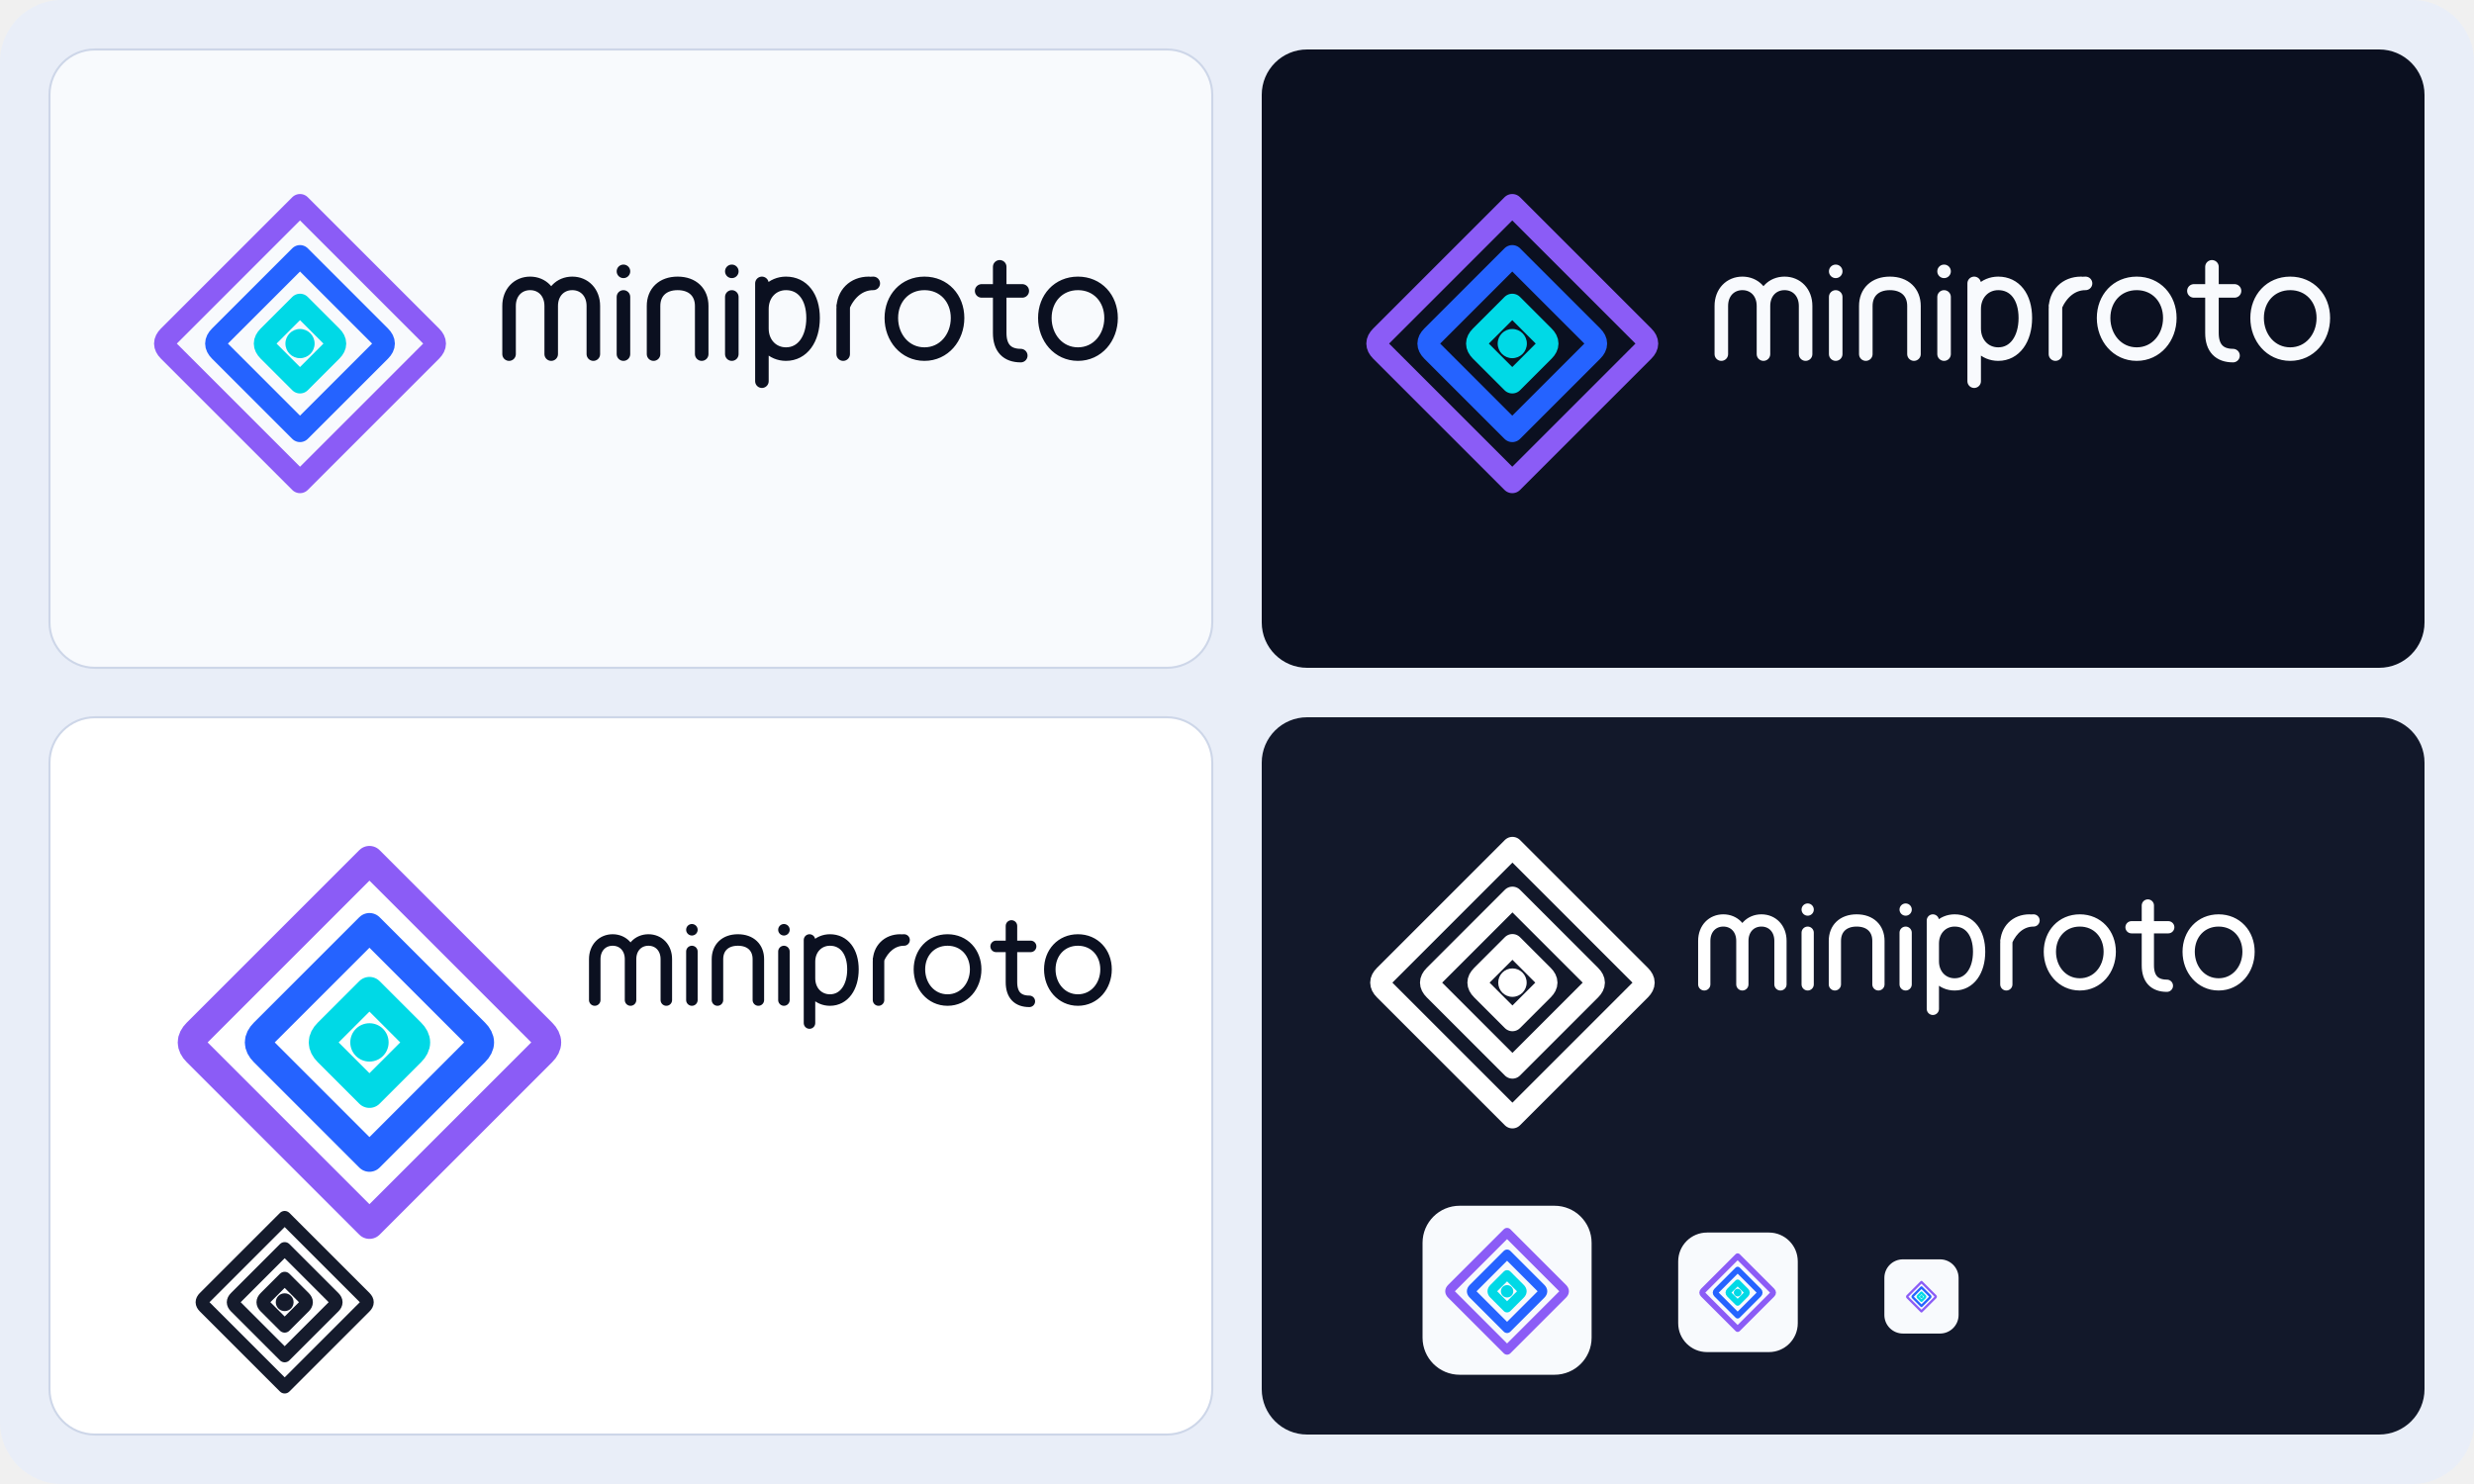
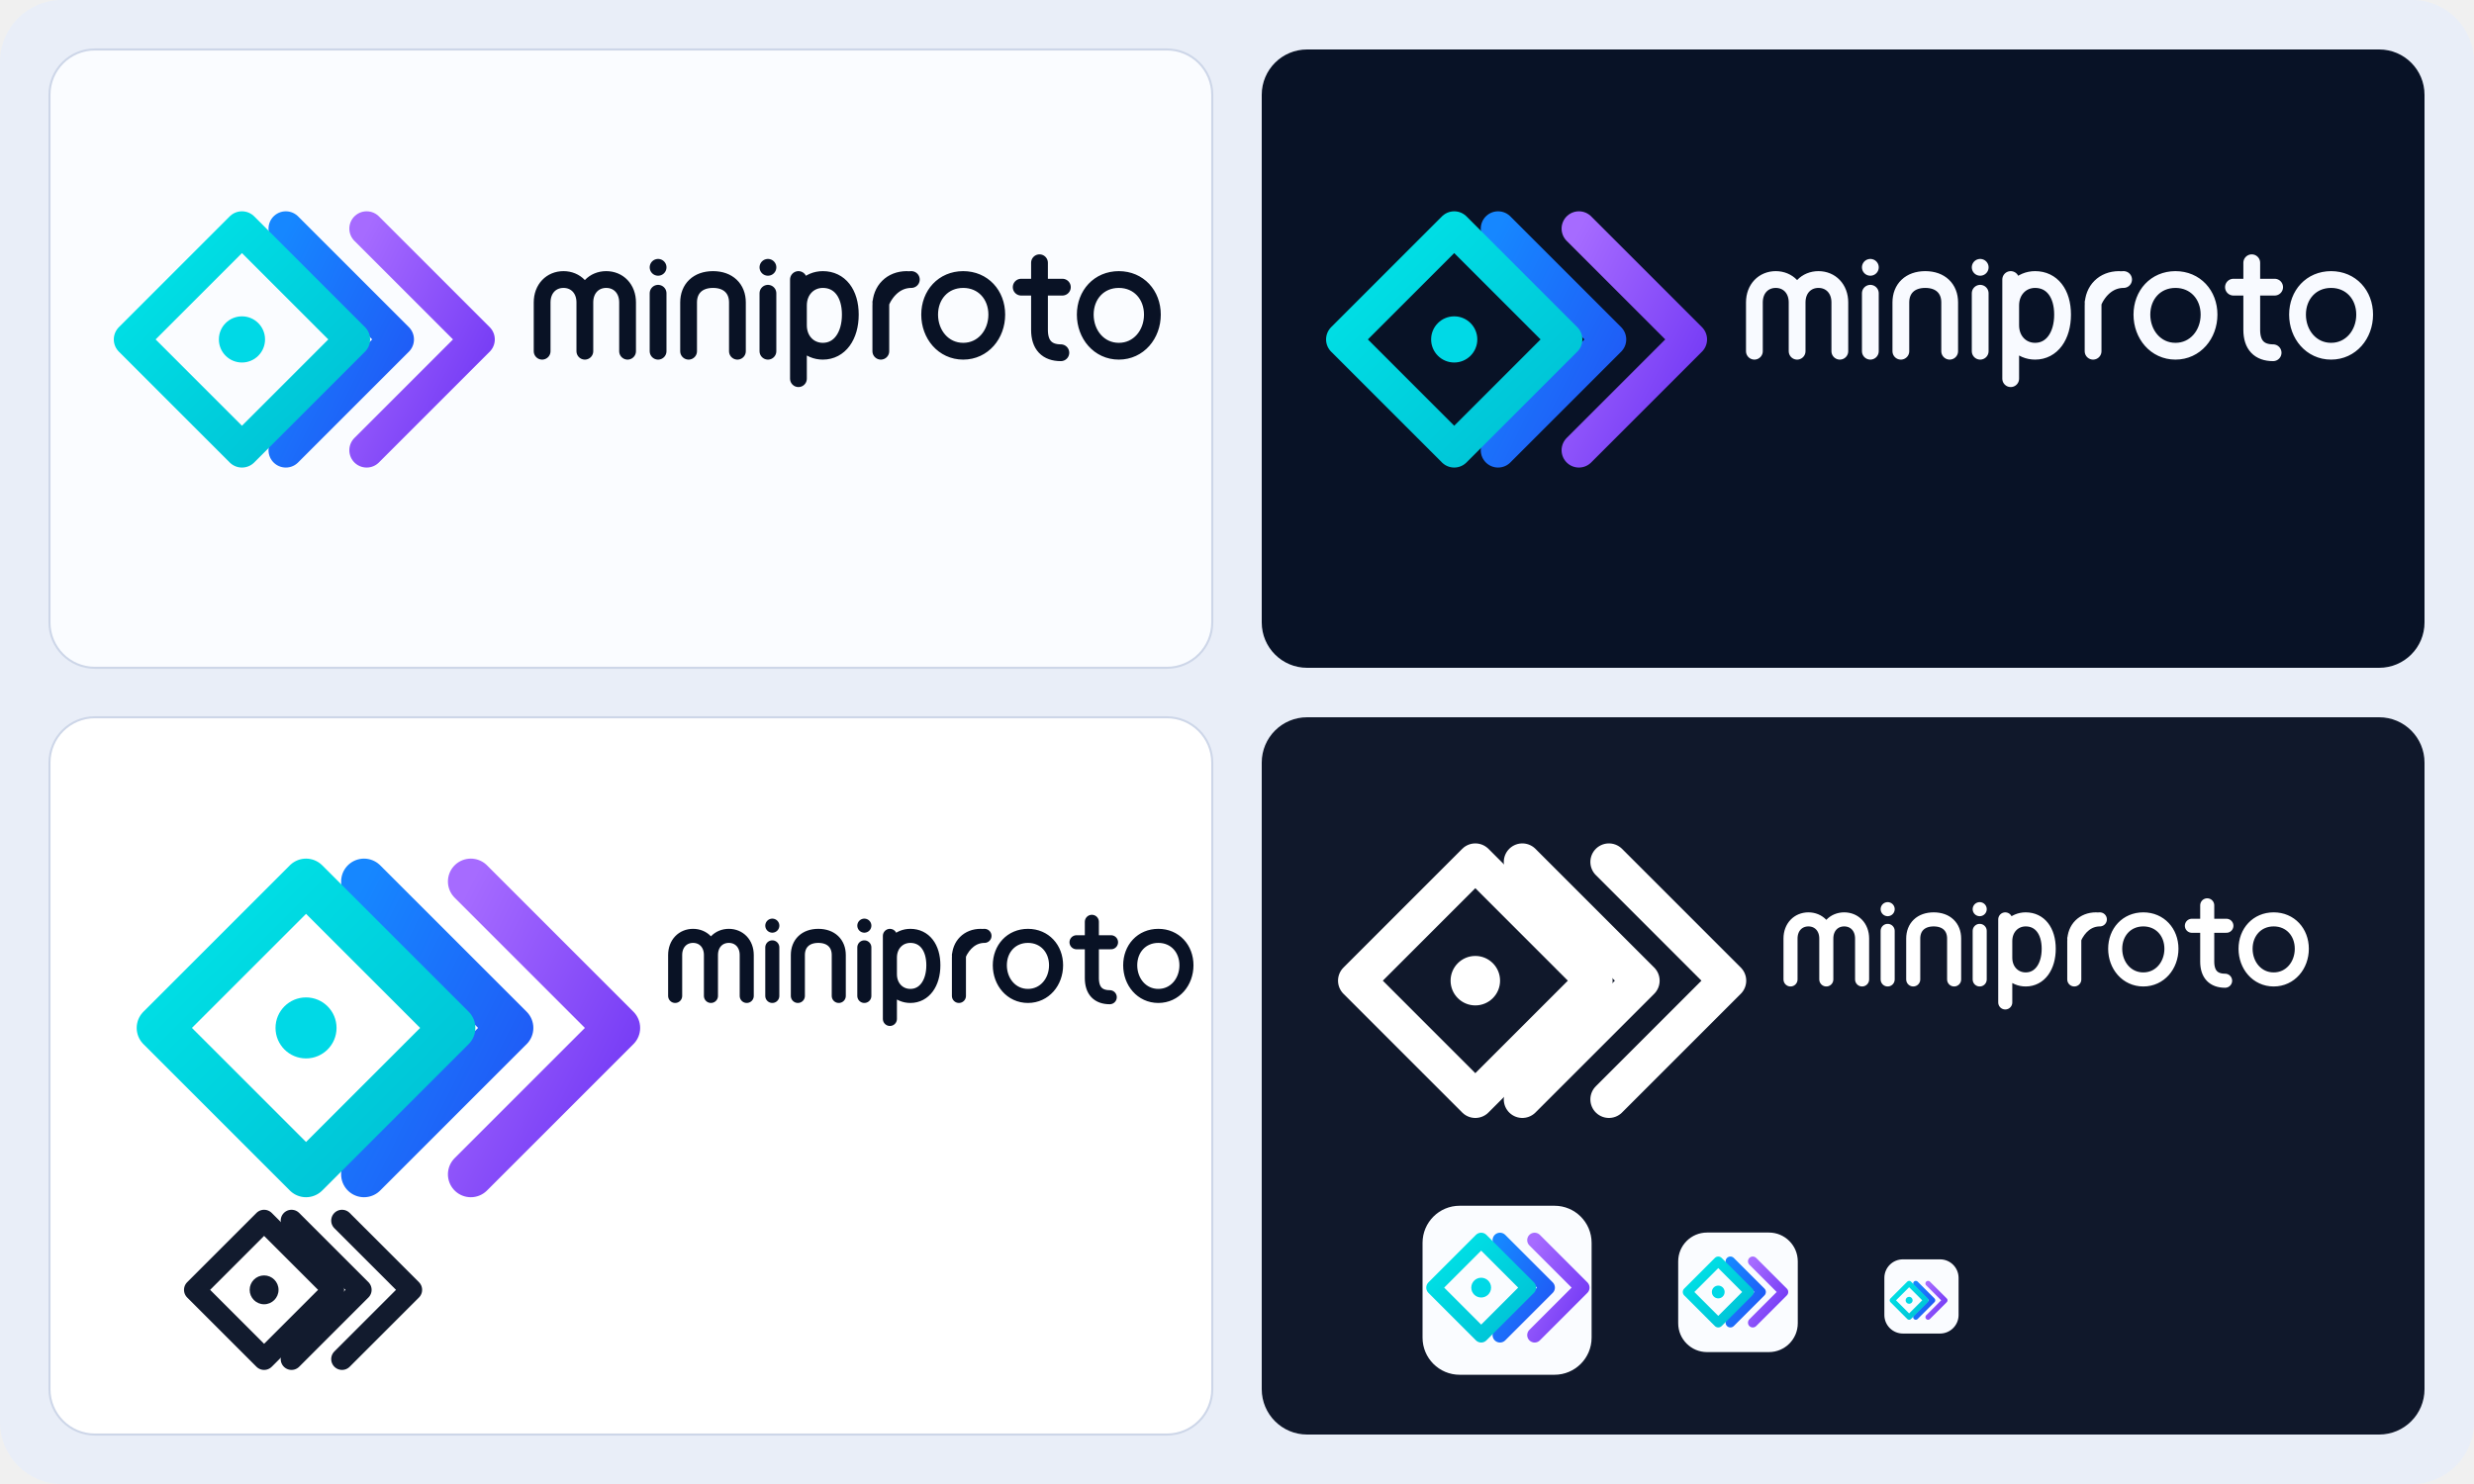
<svg xmlns="http://www.w3.org/2000/svg" xmlns:xlink="http://www.w3.org/1999/xlink" viewBox="0 0 1200 720" role="img" aria-labelledby="title description">
  <defs>
-     <g id="wordmark" fill="none" stroke="currentColor" stroke-width="9" stroke-linecap="round" stroke-linejoin="round">
+     <linearGradient id="aperture-cyan" x1="0" y1="0" x2="1" y2="1">
+       <stop stop-color="#00E5E8" />
+       <stop offset="1" stop-color="#00BFD4" />
+     </linearGradient>
+     <linearGradient id="aperture-blue" x1="0" y1="0" x2="1" y2="1">
+       <stop stop-color="#1687FF" />
+       <stop offset="1" stop-color="#2155F5" />
+     </linearGradient>
+     <linearGradient id="aperture-violet" x1="0" y1="0" x2="1" y2="1">
+       <stop stop-color="#A66BFF" />
+       <stop offset="1" stop-color="#6F35F4" />
+     </linearGradient>
+     <g id="wordmark" fill="none" stroke="currentColor" stroke-width="11" stroke-linecap="round" stroke-linejoin="round">
      <path d="M4 60V28c0-9 6-15 14-15s14 6 14 15v32M32 28c0-9 6-15 14-15s14 6 14 15v32M80 22v38M80 5h.01M100 60V28c0-9 6-15 16-15s16 6 16 15v32M152 22v38M152 5h.01M172 78V13m0 17c0-10 7-17 16-17 11 0 18 9 18 23s-7 24-18 24c-9 0-16-7-16-17M226 60V30c0-10 7-17 17-17m-17 15c4-9 11-15 20-15M280 13c-13 0-22 10-22 23s9 24 22 24 22-11 22-24-9-23-22-23ZM330 2v44c0 10 5 15 14 15M318 18h27M382 13c-13 0-22 10-22 23s9 24 22 24 22-11 22-24-9-23-22-23Z" />
    </g>
-     <g id="mark" fill="none" stroke-linecap="round" stroke-linejoin="round">
-       <path d="M64 8 118 62c2 2 2 4 0 6l-54 54L10 68c-2-2-2-4 0-6Z" stroke="#8B5CF6" stroke-width="9" />
-       <path d="M64 29 97 62c2 2 2 4 0 6L64 101 31 68c-2-2-2-4 0-6Z" stroke="#2563FF" stroke-width="9" />
-       <path d="M64 49 77 62c2 2 2 4 0 6L64 81 51 68c-2-2-2-4 0-6Z" stroke="#00D9E6" stroke-width="9" />
-       <circle cx="64" cy="65" r="6" fill="#00D9E6" stroke="none" />
+     <g id="mark-color" fill="none" stroke-width="15" stroke-linecap="round" stroke-linejoin="round">
+       <path d="M107 16 155 64 107 112" stroke="url(#aperture-violet)" />
+       <path d="M72 16 120 64 72 112" stroke="url(#aperture-blue)" />
+       <path d="M53 16 101 64 53 112 5 64Z" stroke="url(#aperture-cyan)" />
+       <circle cx="53" cy="64" r="10" fill="#00D9E6" stroke="none" />
    </g>
-     <g id="mark-mono" fill="none" stroke="currentColor" stroke-width="9" stroke-linecap="round" stroke-linejoin="round">
-       <path d="M64 8 118 62c2 2 2 4 0 6l-54 54L10 68c-2-2-2-4 0-6Z" />
-       <path d="M64 29 97 62c2 2 2 4 0 6L64 101 31 68c-2-2-2-4 0-6Z" />
-       <path d="M64 49 77 62c2 2 2 4 0 6L64 81 51 68c-2-2-2-4 0-6Z" />
-       <circle cx="64" cy="65" r="6" fill="currentColor" stroke="none" />
+     <g id="mark-mono" fill="none" stroke="currentColor" stroke-width="15" stroke-linecap="round" stroke-linejoin="round">
+       <path d="M107 16 155 64 107 112" />
+       <path d="M72 16 120 64 72 112" />
+       <path d="M53 16 101 64 53 112 5 64Z" />
+       <circle cx="53" cy="64" r="10" fill="currentColor" stroke="none" />
    </g>
  </defs>
  <rect width="1200" height="720" rx="30" fill="#E9EEF8" />
-   <rect x="24" y="24" width="564" height="300" rx="22" fill="#F8FAFD" stroke="#CDD6E8" />
-   <rect x="612" y="24" width="564" height="300" rx="22" fill="#0B1020" />
+   <rect x="24" y="24" width="564" height="300" rx="22" fill="#FAFCFF" stroke="#CDD6E8" />
+   <rect x="612" y="24" width="564" height="300" rx="22" fill="#081226" />
  <rect x="24" y="348" width="564" height="348" rx="22" fill="#FFFFFF" stroke="#CDD6E8" />
-   <rect x="612" y="348" width="564" height="348" rx="22" fill="#12182A" />
-   <use href="#mark" xlink:href="#mark" transform="translate(70 90) scale(1.18)" />
-   <use href="#wordmark" xlink:href="#wordmark" transform="translate(244 128) scale(.73)" style="color:#0B1020" />
-   <use href="#mark" xlink:href="#mark" transform="translate(658 90) scale(1.18)" />
-   <use href="#wordmark" xlink:href="#wordmark" transform="translate(832 128) scale(.73)" style="color:#F8FAFD" />
-   <use href="#mark" xlink:href="#mark" transform="translate(80 405) scale(1.55)" />
-   <use href="#wordmark" xlink:href="#wordmark" transform="translate(286 448) scale(.62)" style="color:#0B1020" />
-   <use href="#mark-mono" xlink:href="#mark-mono" transform="translate(92 585) scale(.72)" style="color:#151B2C" />
-   <use href="#mark-mono" xlink:href="#mark-mono" transform="translate(660 402) scale(1.15)" style="color:#FFFFFF" />
-   <use href="#wordmark" xlink:href="#wordmark" transform="translate(824 438) scale(.66)" style="color:#FFFFFF" />
+   <rect x="612" y="348" width="564" height="348" rx="22" fill="#10182B" />
+   <use href="#mark-color" xlink:href="#mark-color" transform="translate(58 93) scale(1.12)" />
+   <use href="#wordmark" xlink:href="#wordmark" transform="translate(260 126) scale(.74)" style="color:#091225" />
+   <use href="#mark-color" xlink:href="#mark-color" transform="translate(646 93) scale(1.12)" />
+   <use href="#wordmark" xlink:href="#wordmark" transform="translate(848 126) scale(.74)" style="color:#F8FAFF" />
+   <use href="#mark-color" xlink:href="#mark-color" transform="translate(70 404) scale(1.48)" />
+   <use href="#wordmark" xlink:href="#wordmark" transform="translate(325 446) scale(.62)" style="color:#091225" />
+   <use href="#mark-mono" xlink:href="#mark-mono" transform="translate(91 581) scale(.7)" style="color:#121B2E" />
+   <use href="#mark-mono" xlink:href="#mark-mono" transform="translate(652 399) scale(1.2)" style="color:#FFFFFF" />
+   <use href="#wordmark" xlink:href="#wordmark" transform="translate(866 438) scale(.62)" style="color:#FFFFFF" />
  <g transform="translate(690 585)">
-     <rect width="82" height="82" rx="18" fill="#F8FAFD" />
-     <use href="#mark" xlink:href="#mark" transform="translate(9 9) scale(.5)" />
+     <rect width="82" height="82" rx="18" fill="#FAFCFF" />
+     <use href="#mark-color" xlink:href="#mark-color" transform="translate(3 9) scale(.48)" />
  </g>
  <g transform="translate(814 598)">
-     <rect width="58" height="58" rx="14" fill="#F8FAFD" />
-     <use href="#mark" xlink:href="#mark" transform="translate(9 9) scale(.31)" />
+     <rect width="58" height="58" rx="14" fill="#FAFCFF" />
+     <use href="#mark-color" xlink:href="#mark-color" transform="translate(3 9) scale(.31)" />
  </g>
  <g transform="translate(914 611)">
-     <rect width="36" height="36" rx="9" fill="#F8FAFD" />
-     <use href="#mark" xlink:href="#mark" transform="translate(10 10) scale(.125)" />
+     <rect width="36" height="36" rx="9" fill="#FAFCFF" />
+     <use href="#mark-color" xlink:href="#mark-color" transform="translate(3 9) scale(.17)" />
  </g>
</svg>
